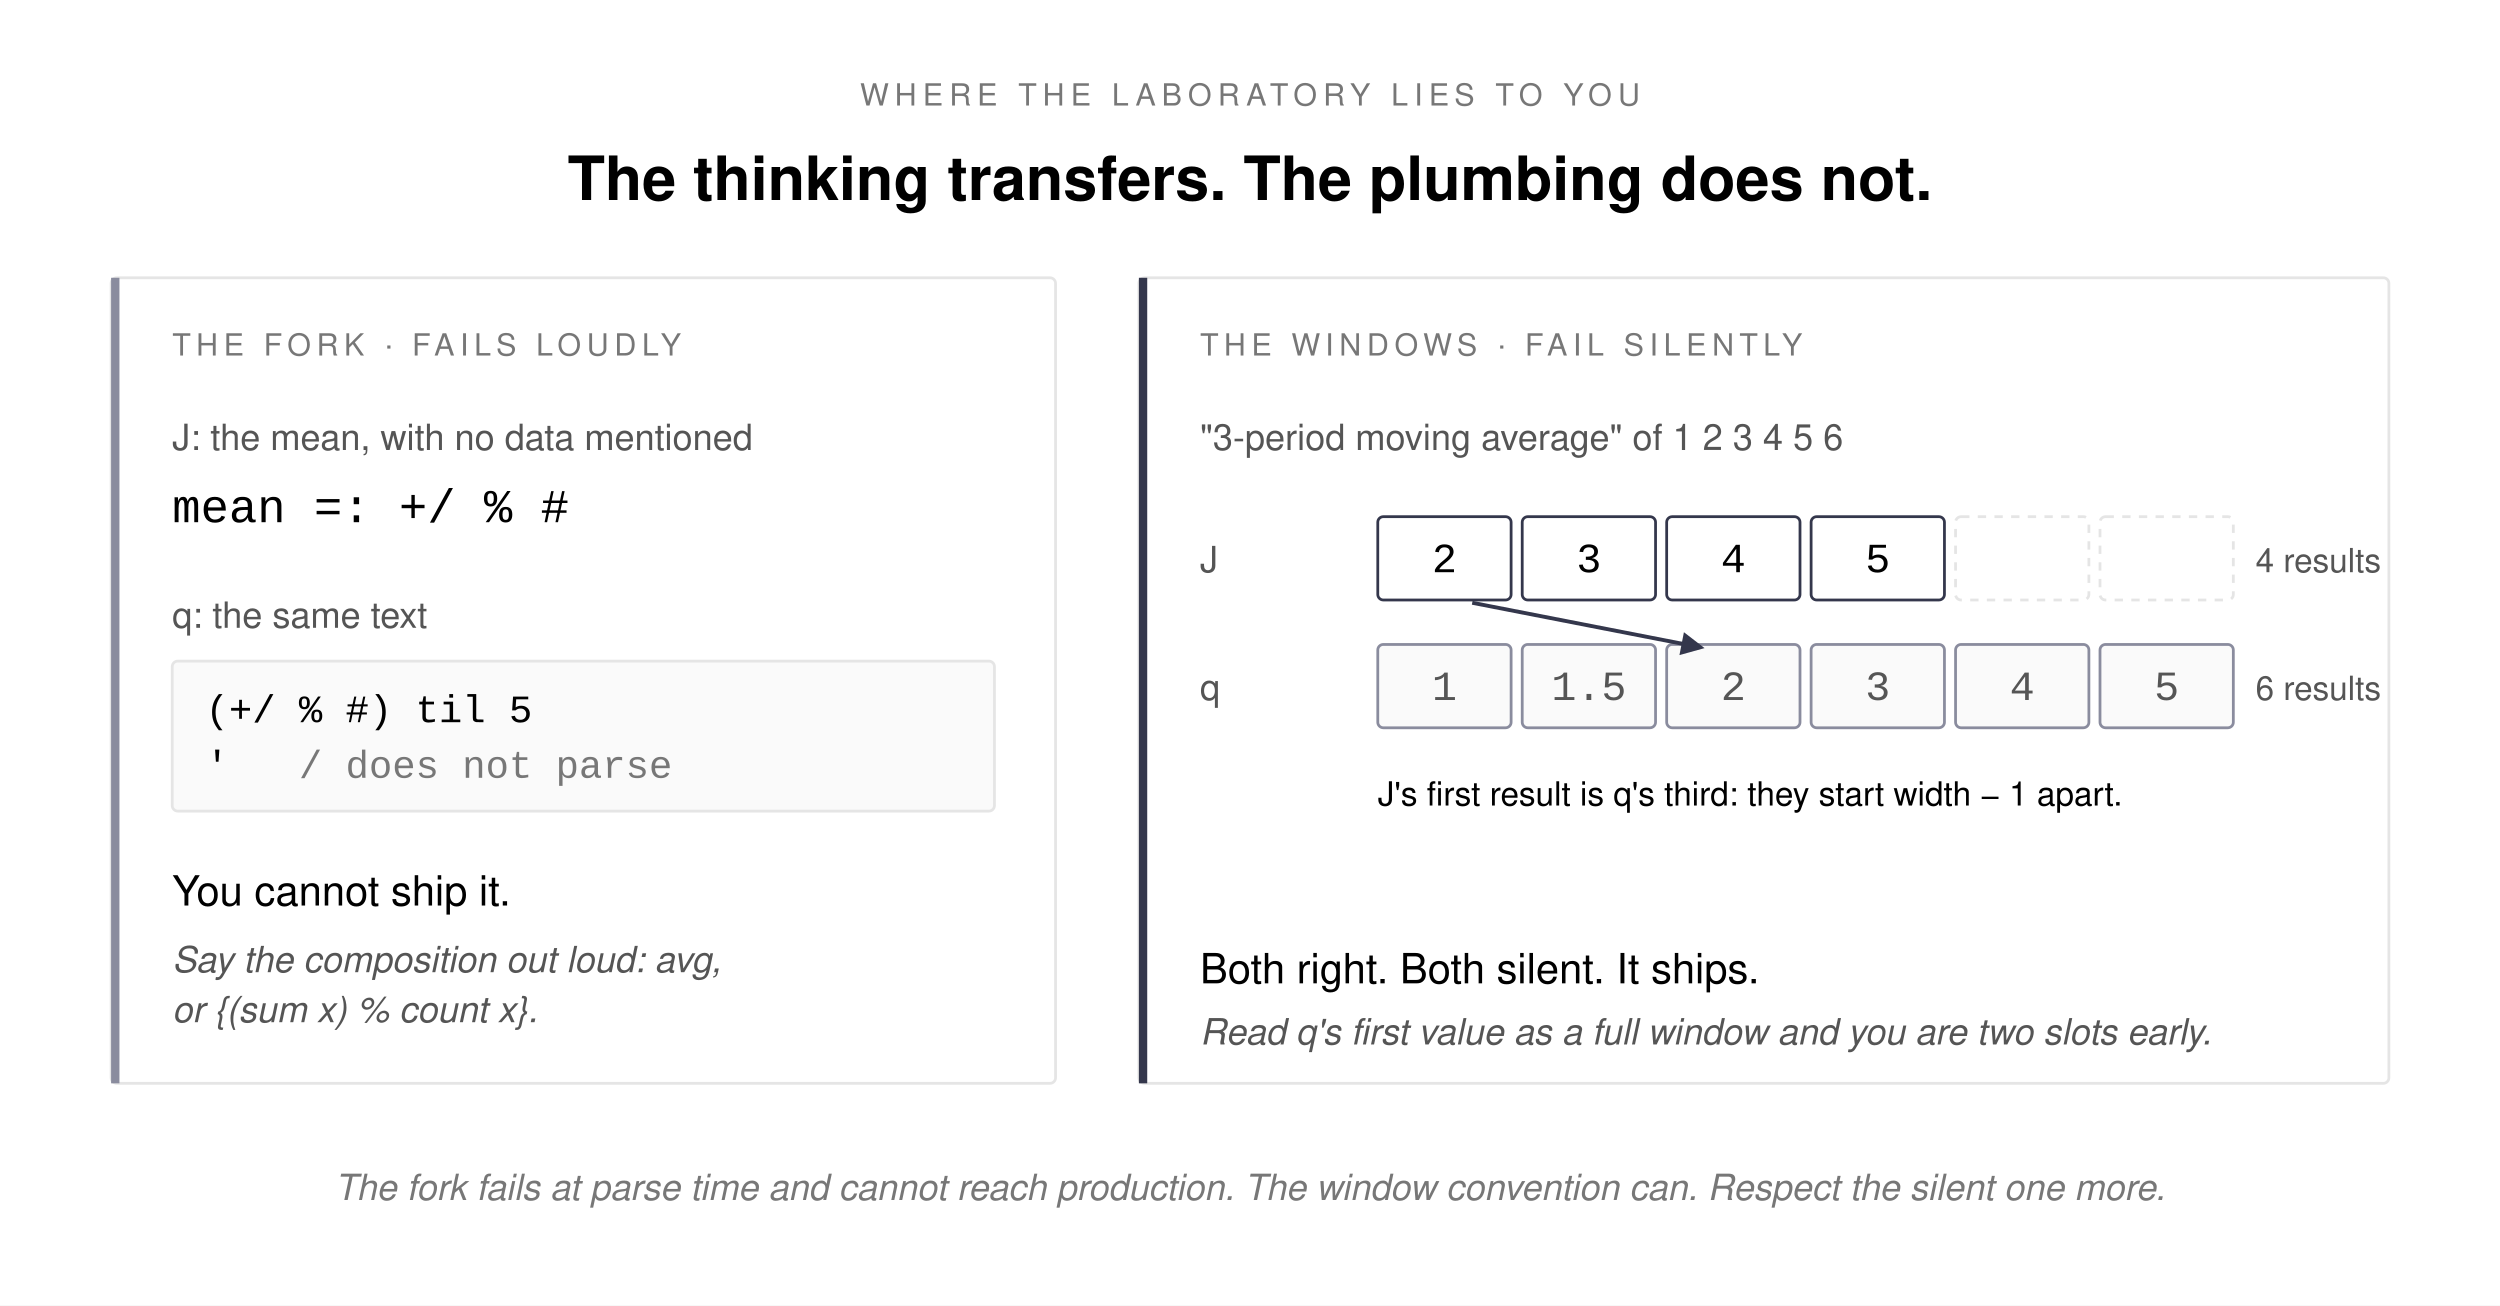
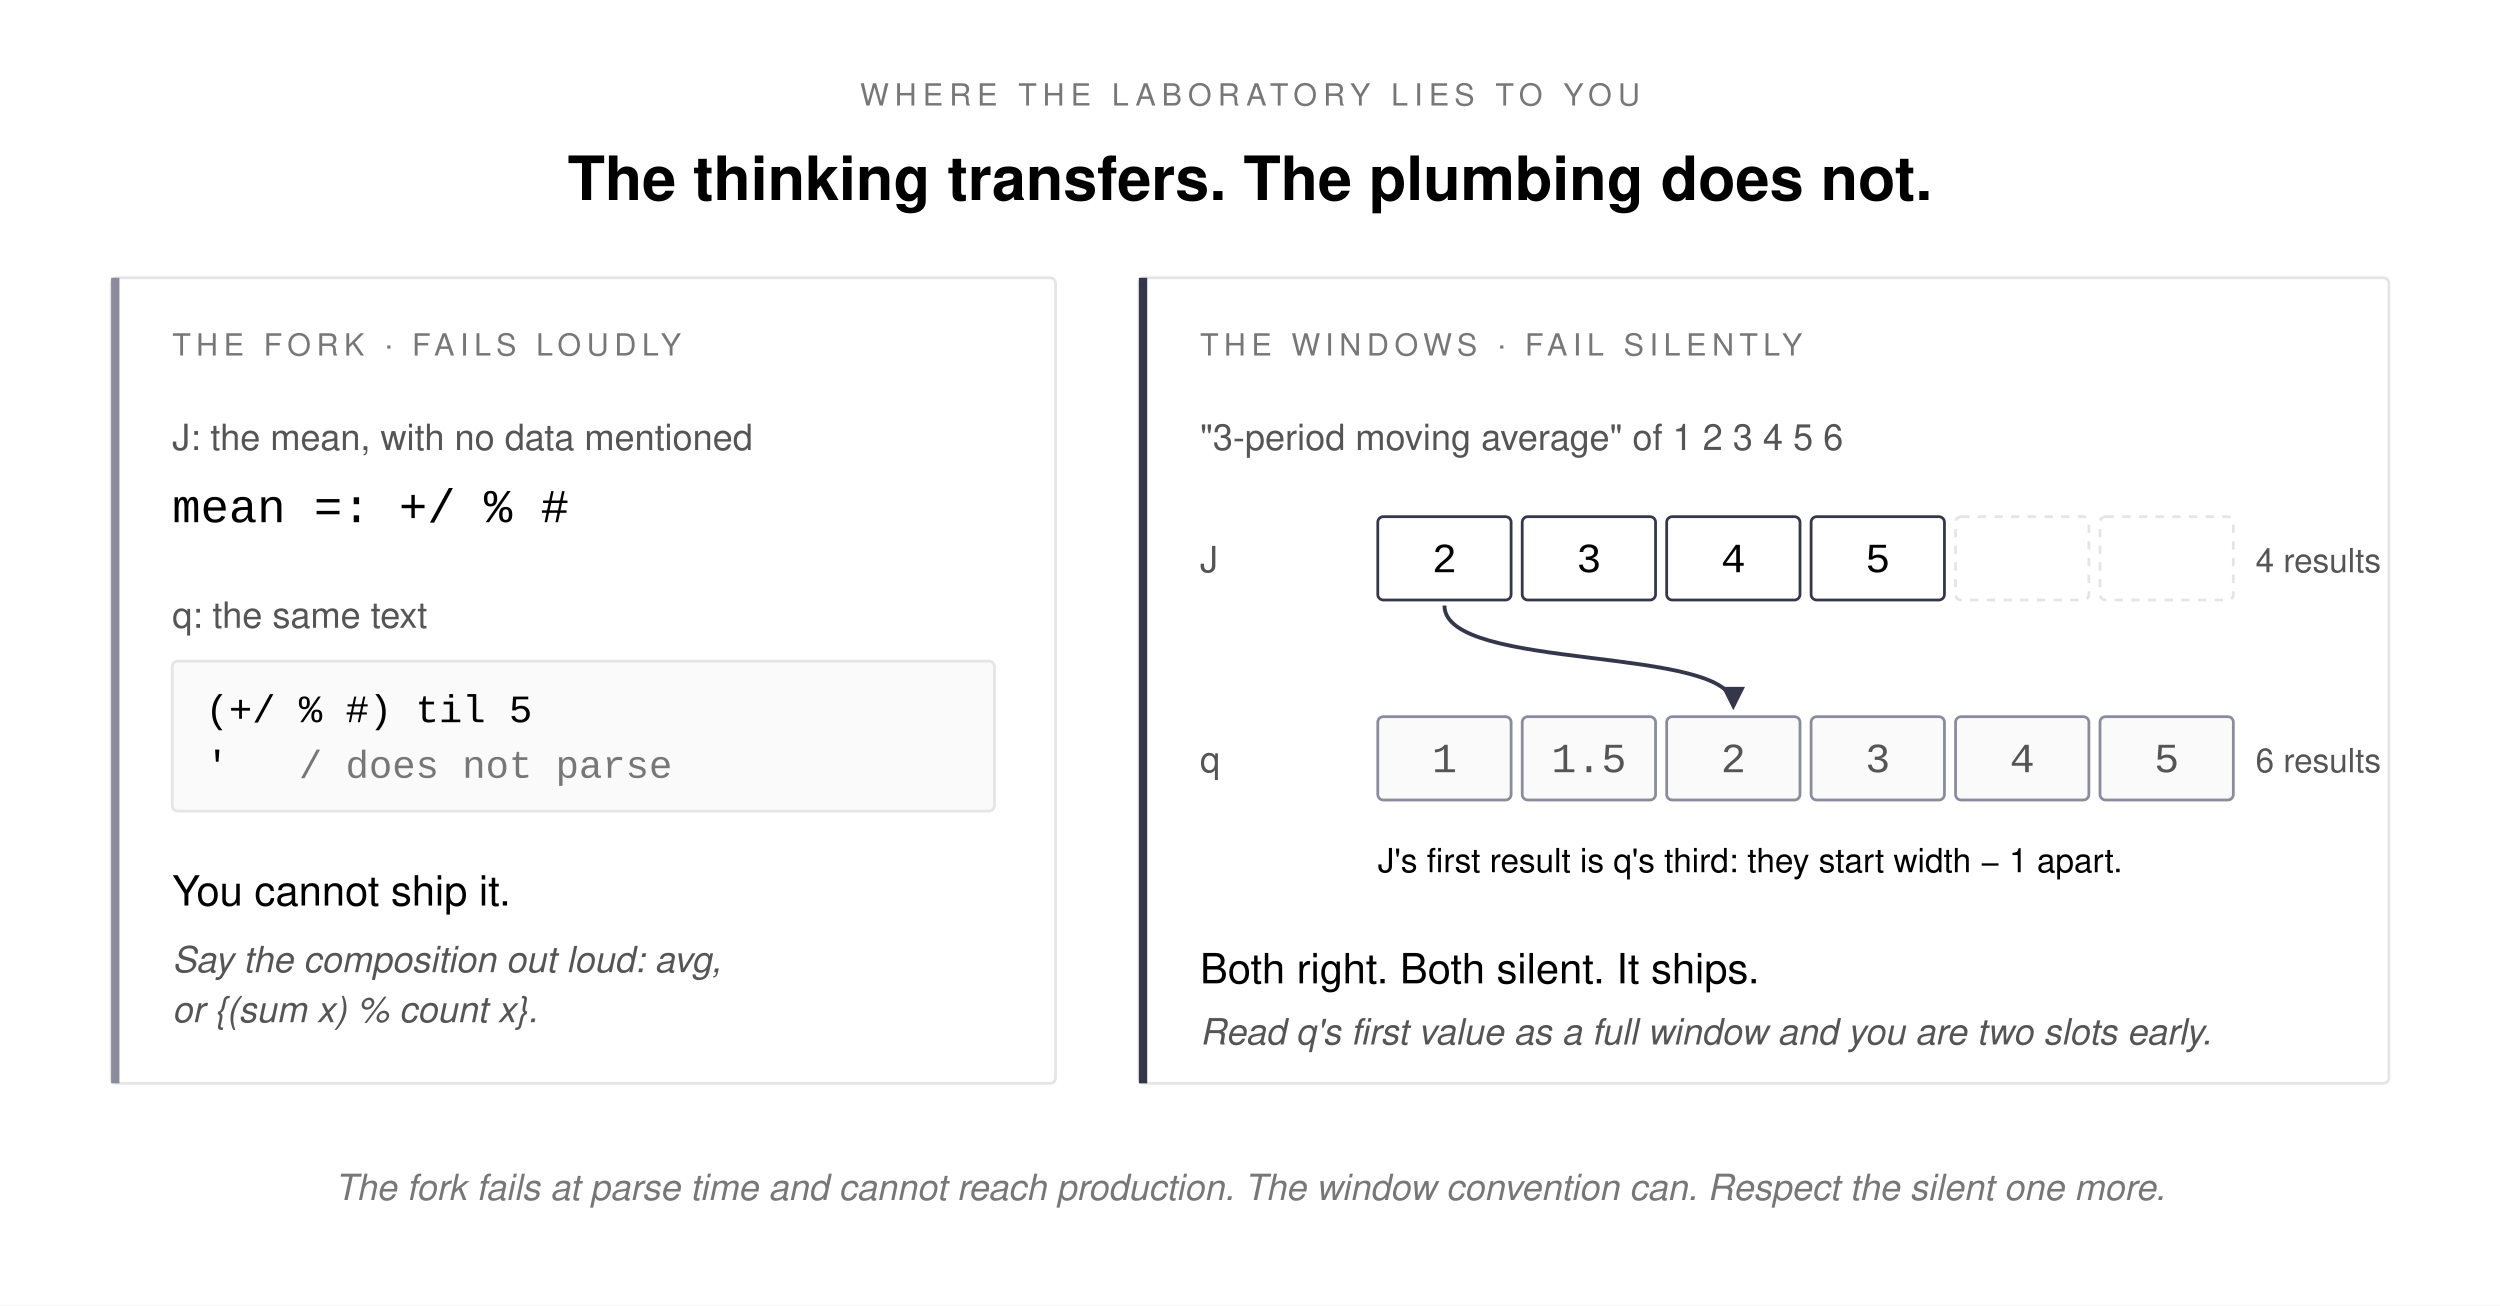
<svg xmlns="http://www.w3.org/2000/svg" viewBox="0 0 900 470" role="img" aria-labelledby="title desc" font-family="'Source Sans Pro', -apple-system, BlinkMacSystemFont, 'Segoe UI', Helvetica, Arial, sans-serif">
  <rect width="900" height="470" fill="#ffffff" />
  <text x="450" y="38" text-anchor="middle" font-size="11" letter-spacing="2.2" fill="#777777">WHERE THE LABORATORY LIES TO YOU</text>
  <text x="450" y="72" text-anchor="middle" font-size="22" font-weight="600" fill="#000000">The thinking transfers. The plumbing does not.</text>
  <rect rx="2" x="40" y="100" width="340" height="290" fill="#ffffff" stroke="#e5e5e5" />
  <rect x="40" y="100" width="3" height="290" fill="#8a8c9e" />
  <text x="62" y="128" font-size="11" letter-spacing="2" fill="#777777">THE FORK · FAILS LOUDLY</text>
  <text x="62" y="162" font-size="13" fill="#555555">J: the mean, with no data mentioned</text>
  <text x="62" y="188" font-family="ui-monospace, SFMono-Regular, 'SF Mono', Menlo, Monaco, Consolas, 'Liberation Mono', 'Courier New', monospace" font-size="17" fill="#000000">mean =: +/ % #</text>
  <text x="62" y="226" font-size="13" fill="#555555">q: the same text</text>
  <rect rx="2" x="62" y="238" width="296" height="54" fill="#fafafa" stroke="#e5e5e5" />
  <g font-family="ui-monospace, SFMono-Regular, 'SF Mono', Menlo, Monaco, Consolas, 'Liberation Mono', 'Courier New', monospace" font-size="14" fill="#000000" xml:space="preserve">
    <text x="74" y="260">(+/ % #) til 5</text>
    <text x="74" y="280">'   <tspan fill="#777777">/ does not parse</tspan>
    </text>
  </g>
  <text x="62" y="326" font-size="15" fill="#000000">You cannot ship it.</text>
  <text x="62" y="350" font-size="13" font-style="italic" fill="#555555">Say the composition out loud: avg,</text>
  <text x="62" y="368" font-size="13" font-style="italic" fill="#555555">or {(sum x) % count x}.</text>
  <rect rx="2" x="410" y="100" width="450" height="290" fill="#ffffff" stroke="#e5e5e5" />
  <rect x="410" y="100" width="3" height="290" fill="#34374C" />
  <text x="432" y="128" font-size="11" letter-spacing="2" fill="#777777">THE WINDOWS · FAIL SILENTLY</text>
  <text x="432" y="162" font-size="13" fill="#555555">"3-period moving average" of 1 2 3 4 5 6</text>
  <text x="432" y="206" font-size="13" fill="#555555">J</text>
-   <text x="432" y="252" font-size="13" fill="#555555">q</text>
+   <text x="432" y="278" font-size="13" fill="#555555">q</text>
  <g font-family="ui-monospace, SFMono-Regular, 'SF Mono', Menlo, Monaco, Consolas, 'Liberation Mono', 'Courier New', monospace" font-size="15" text-anchor="middle">
    <rect rx="2" x="496" y="186" width="48" height="30" fill="#ffffff" stroke="#34374C" />
    <text x="520" y="206" fill="#000000">2</text>
    <rect rx="2" x="548" y="186" width="48" height="30" fill="#ffffff" stroke="#34374C" />
    <text x="572" y="206" fill="#000000">3</text>
    <rect rx="2" x="600" y="186" width="48" height="30" fill="#ffffff" stroke="#34374C" />
    <text x="624" y="206" fill="#000000">4</text>
    <rect rx="2" x="652" y="186" width="48" height="30" fill="#ffffff" stroke="#34374C" />
    <text x="676" y="206" fill="#000000">5</text>
    <rect rx="2" x="704" y="186" width="48" height="30" fill="#ffffff" stroke="#e5e5e5" stroke-dasharray="3 3" />
    <rect rx="2" x="756" y="186" width="48" height="30" fill="#ffffff" stroke="#e5e5e5" stroke-dasharray="3 3" />
-     <rect rx="2" x="496" y="232" width="48" height="30" fill="#fafafa" stroke="#8a8c9e" />
-     <text x="520" y="252" fill="#555555">1</text>
-     <rect rx="2" x="548" y="232" width="48" height="30" fill="#fafafa" stroke="#8a8c9e" />
-     <text x="572" y="252" fill="#555555">1.5</text>
-     <rect rx="2" x="600" y="232" width="48" height="30" fill="#fafafa" stroke="#8a8c9e" />
-     <text x="624" y="252" fill="#555555">2</text>
-     <rect rx="2" x="652" y="232" width="48" height="30" fill="#fafafa" stroke="#8a8c9e" />
-     <text x="676" y="252" fill="#555555">3</text>
-     <rect rx="2" x="704" y="232" width="48" height="30" fill="#fafafa" stroke="#8a8c9e" />
-     <text x="728" y="252" fill="#555555">4</text>
-     <rect rx="2" x="756" y="232" width="48" height="30" fill="#fafafa" stroke="#8a8c9e" />
-     <text x="780" y="252" fill="#555555">5</text>
+     <rect rx="2" x="496" y="258" width="48" height="30" fill="#fafafa" stroke="#8a8c9e" />
+     <text x="520" y="278" fill="#555555">1</text>
+     <rect rx="2" x="548" y="258" width="48" height="30" fill="#fafafa" stroke="#8a8c9e" />
+     <text x="572" y="278" fill="#555555">1.5</text>
+     <rect rx="2" x="600" y="258" width="48" height="30" fill="#fafafa" stroke="#8a8c9e" />
+     <text x="624" y="278" fill="#555555">2</text>
+     <rect rx="2" x="652" y="258" width="48" height="30" fill="#fafafa" stroke="#8a8c9e" />
+     <text x="676" y="278" fill="#555555">3</text>
+     <rect rx="2" x="704" y="258" width="48" height="30" fill="#fafafa" stroke="#8a8c9e" />
+     <text x="728" y="278" fill="#555555">4</text>
+     <rect rx="2" x="756" y="258" width="48" height="30" fill="#fafafa" stroke="#8a8c9e" />
+     <text x="780" y="278" fill="#555555">5</text>
  </g>
  <text x="812" y="206" font-size="12" fill="#555555">4 results</text>
-   <text x="812" y="252" font-size="12" fill="#555555">6 results</text>
+   <text x="812" y="278" font-size="12" fill="#555555">6 results</text>
  <defs>
    <marker id="ah5" viewBox="0 0 10 10" refX="8" refY="5" markerWidth="6" markerHeight="6" orient="auto-start-reverse">
      <path d="M 0 0 L 10 5 L 0 10 z" fill="#34374C" />
    </marker>
  </defs>
-   <line x1="530" y1="217" x2="612" y2="233" stroke="#34374C" stroke-width="1.4" marker-end="url(#ah5)" />
-   <text x="496" y="290" font-size="12" fill="#000000">J's first result is q's third: they start width − 1 apart.</text>
+   <path d="M 520 218 C 520 242, 624 232, 624 254" fill="none" stroke="#34374C" stroke-width="1.4" marker-end="url(#ah5)" />
+   <text x="496" y="314" font-size="12" fill="#000000">J's first result is q's third: they start width − 1 apart.</text>
  <text x="432" y="354" font-size="15" fill="#000000">Both right. Both silent. It ships.</text>
  <text x="432" y="376" font-size="13" font-style="italic" fill="#555555">Read q's first value as a full window and you are two slots early.</text>
  <text x="450" y="432" text-anchor="middle" font-size="13" font-style="italic" fill="#777777">The fork fails at parse time and cannot reach production. The window convention can. Respect the silent one more.</text>
</svg>
